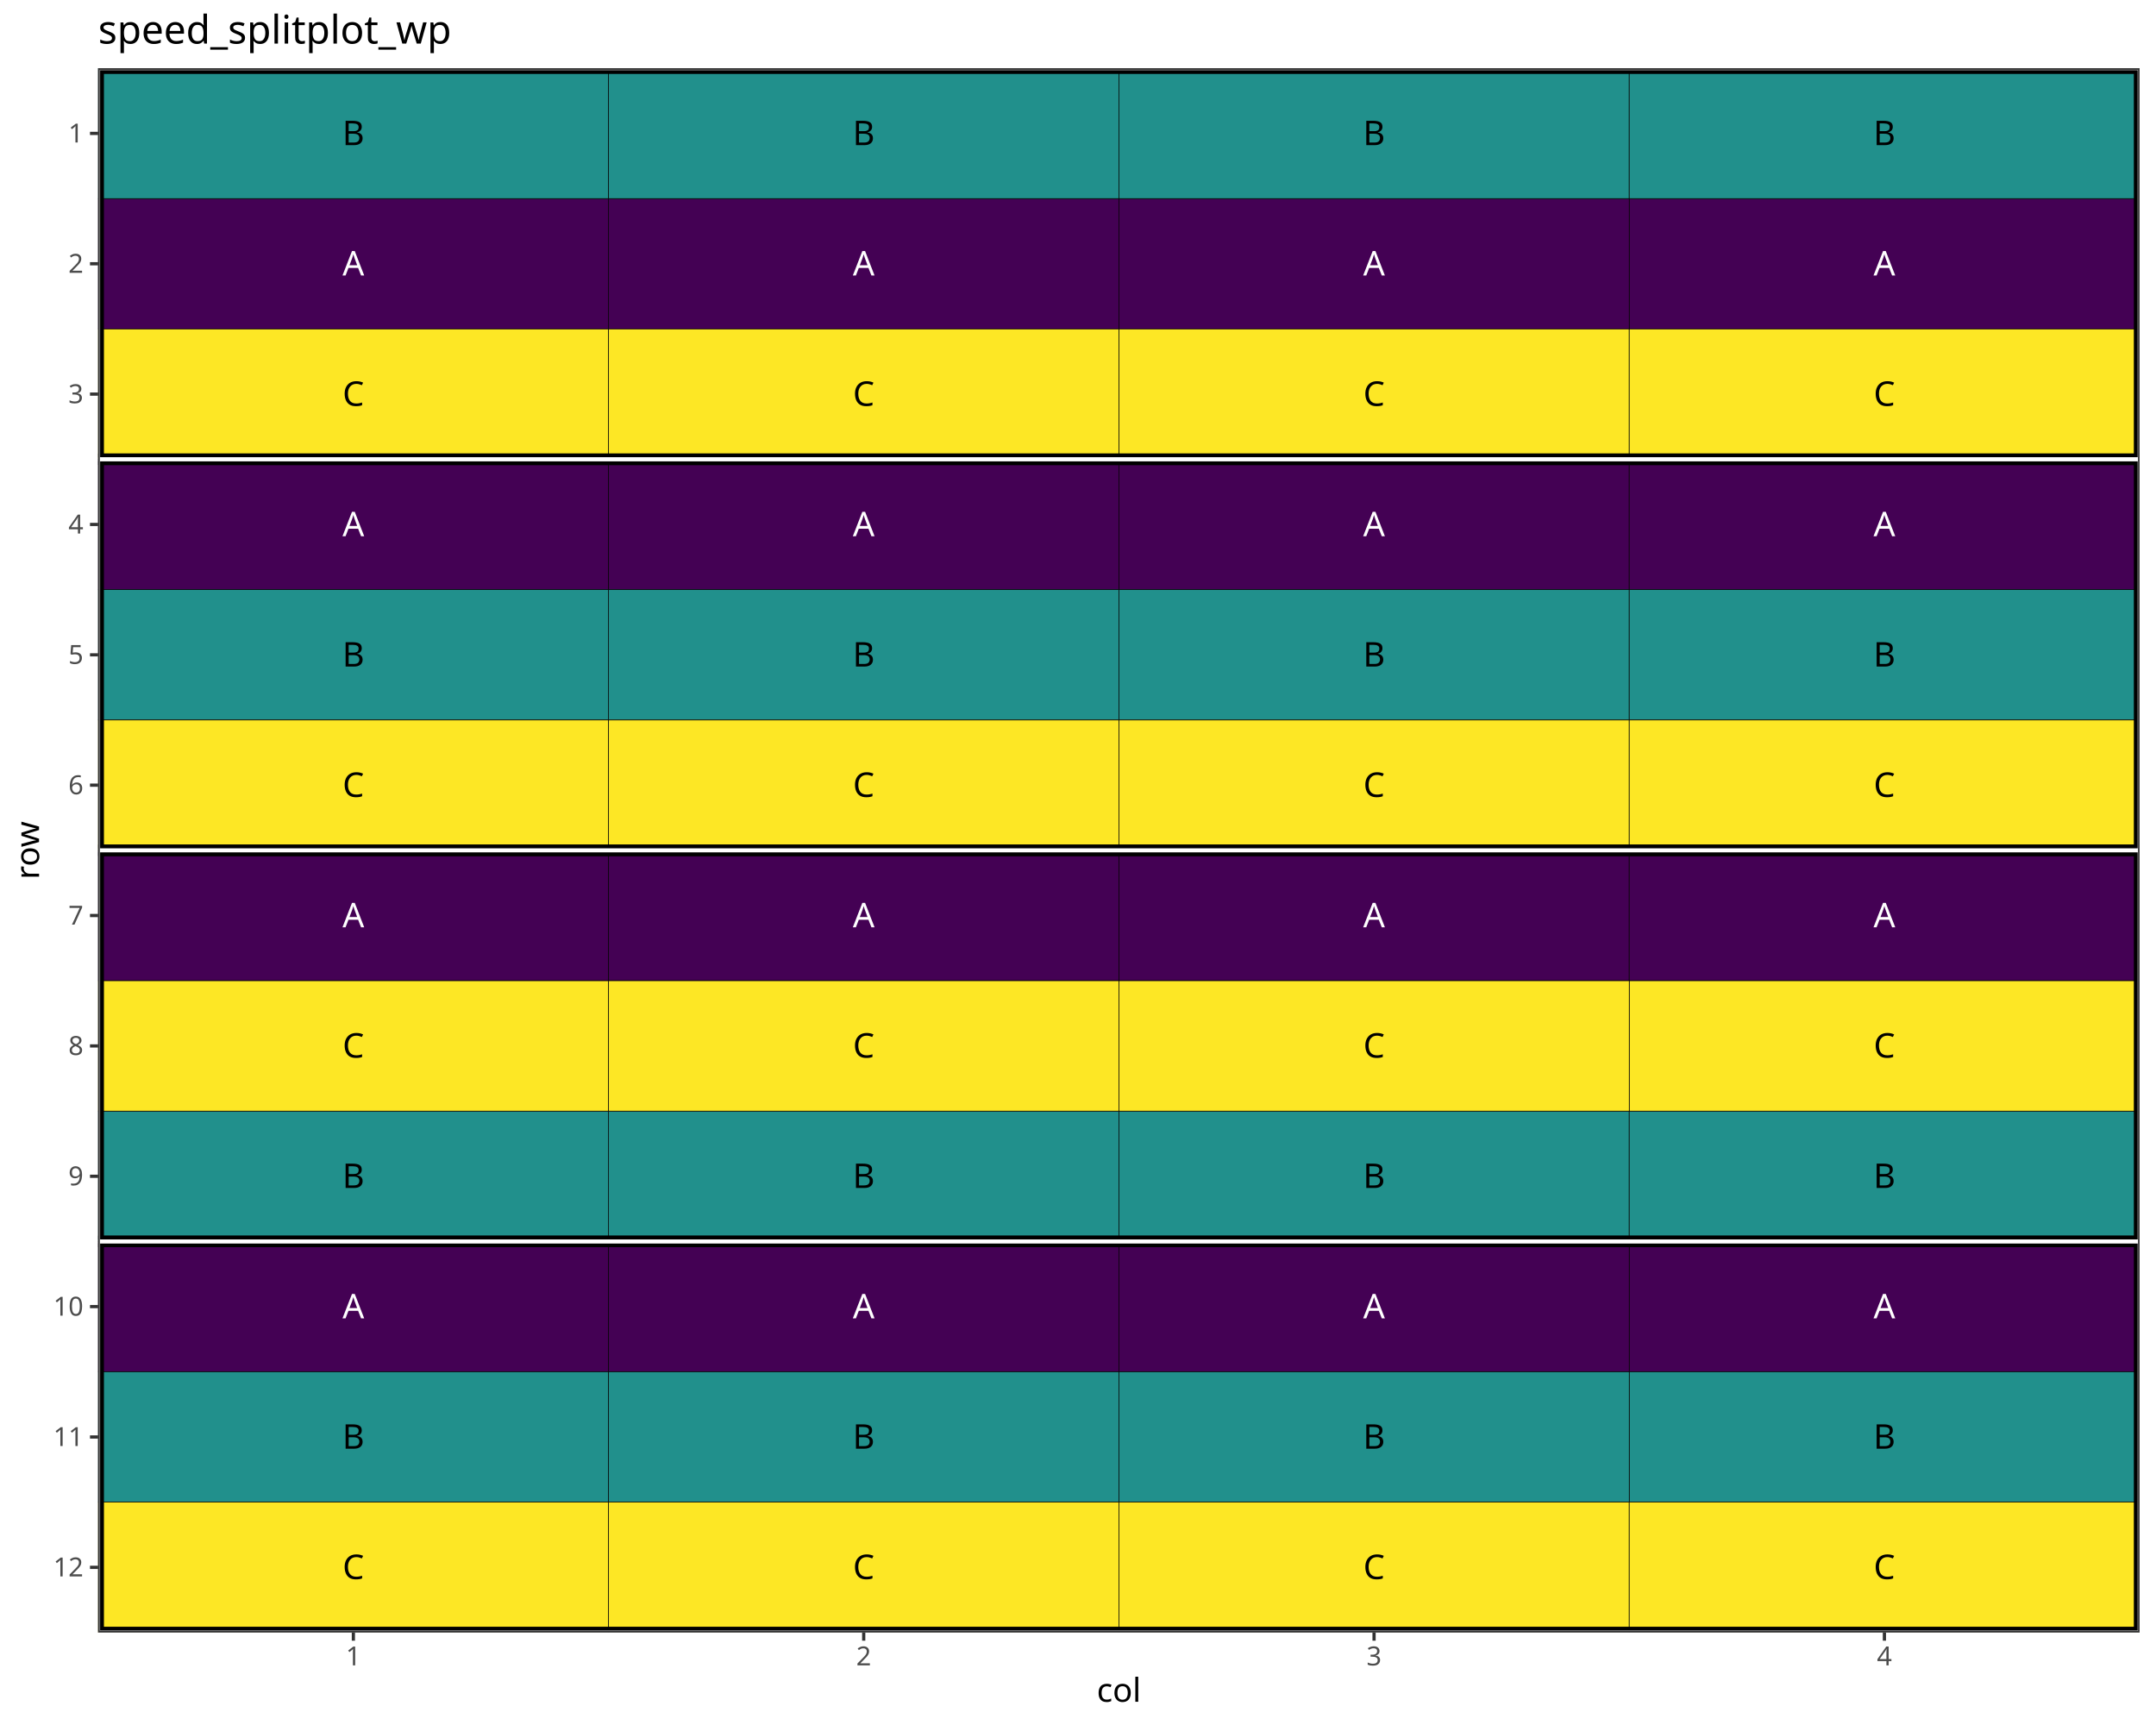
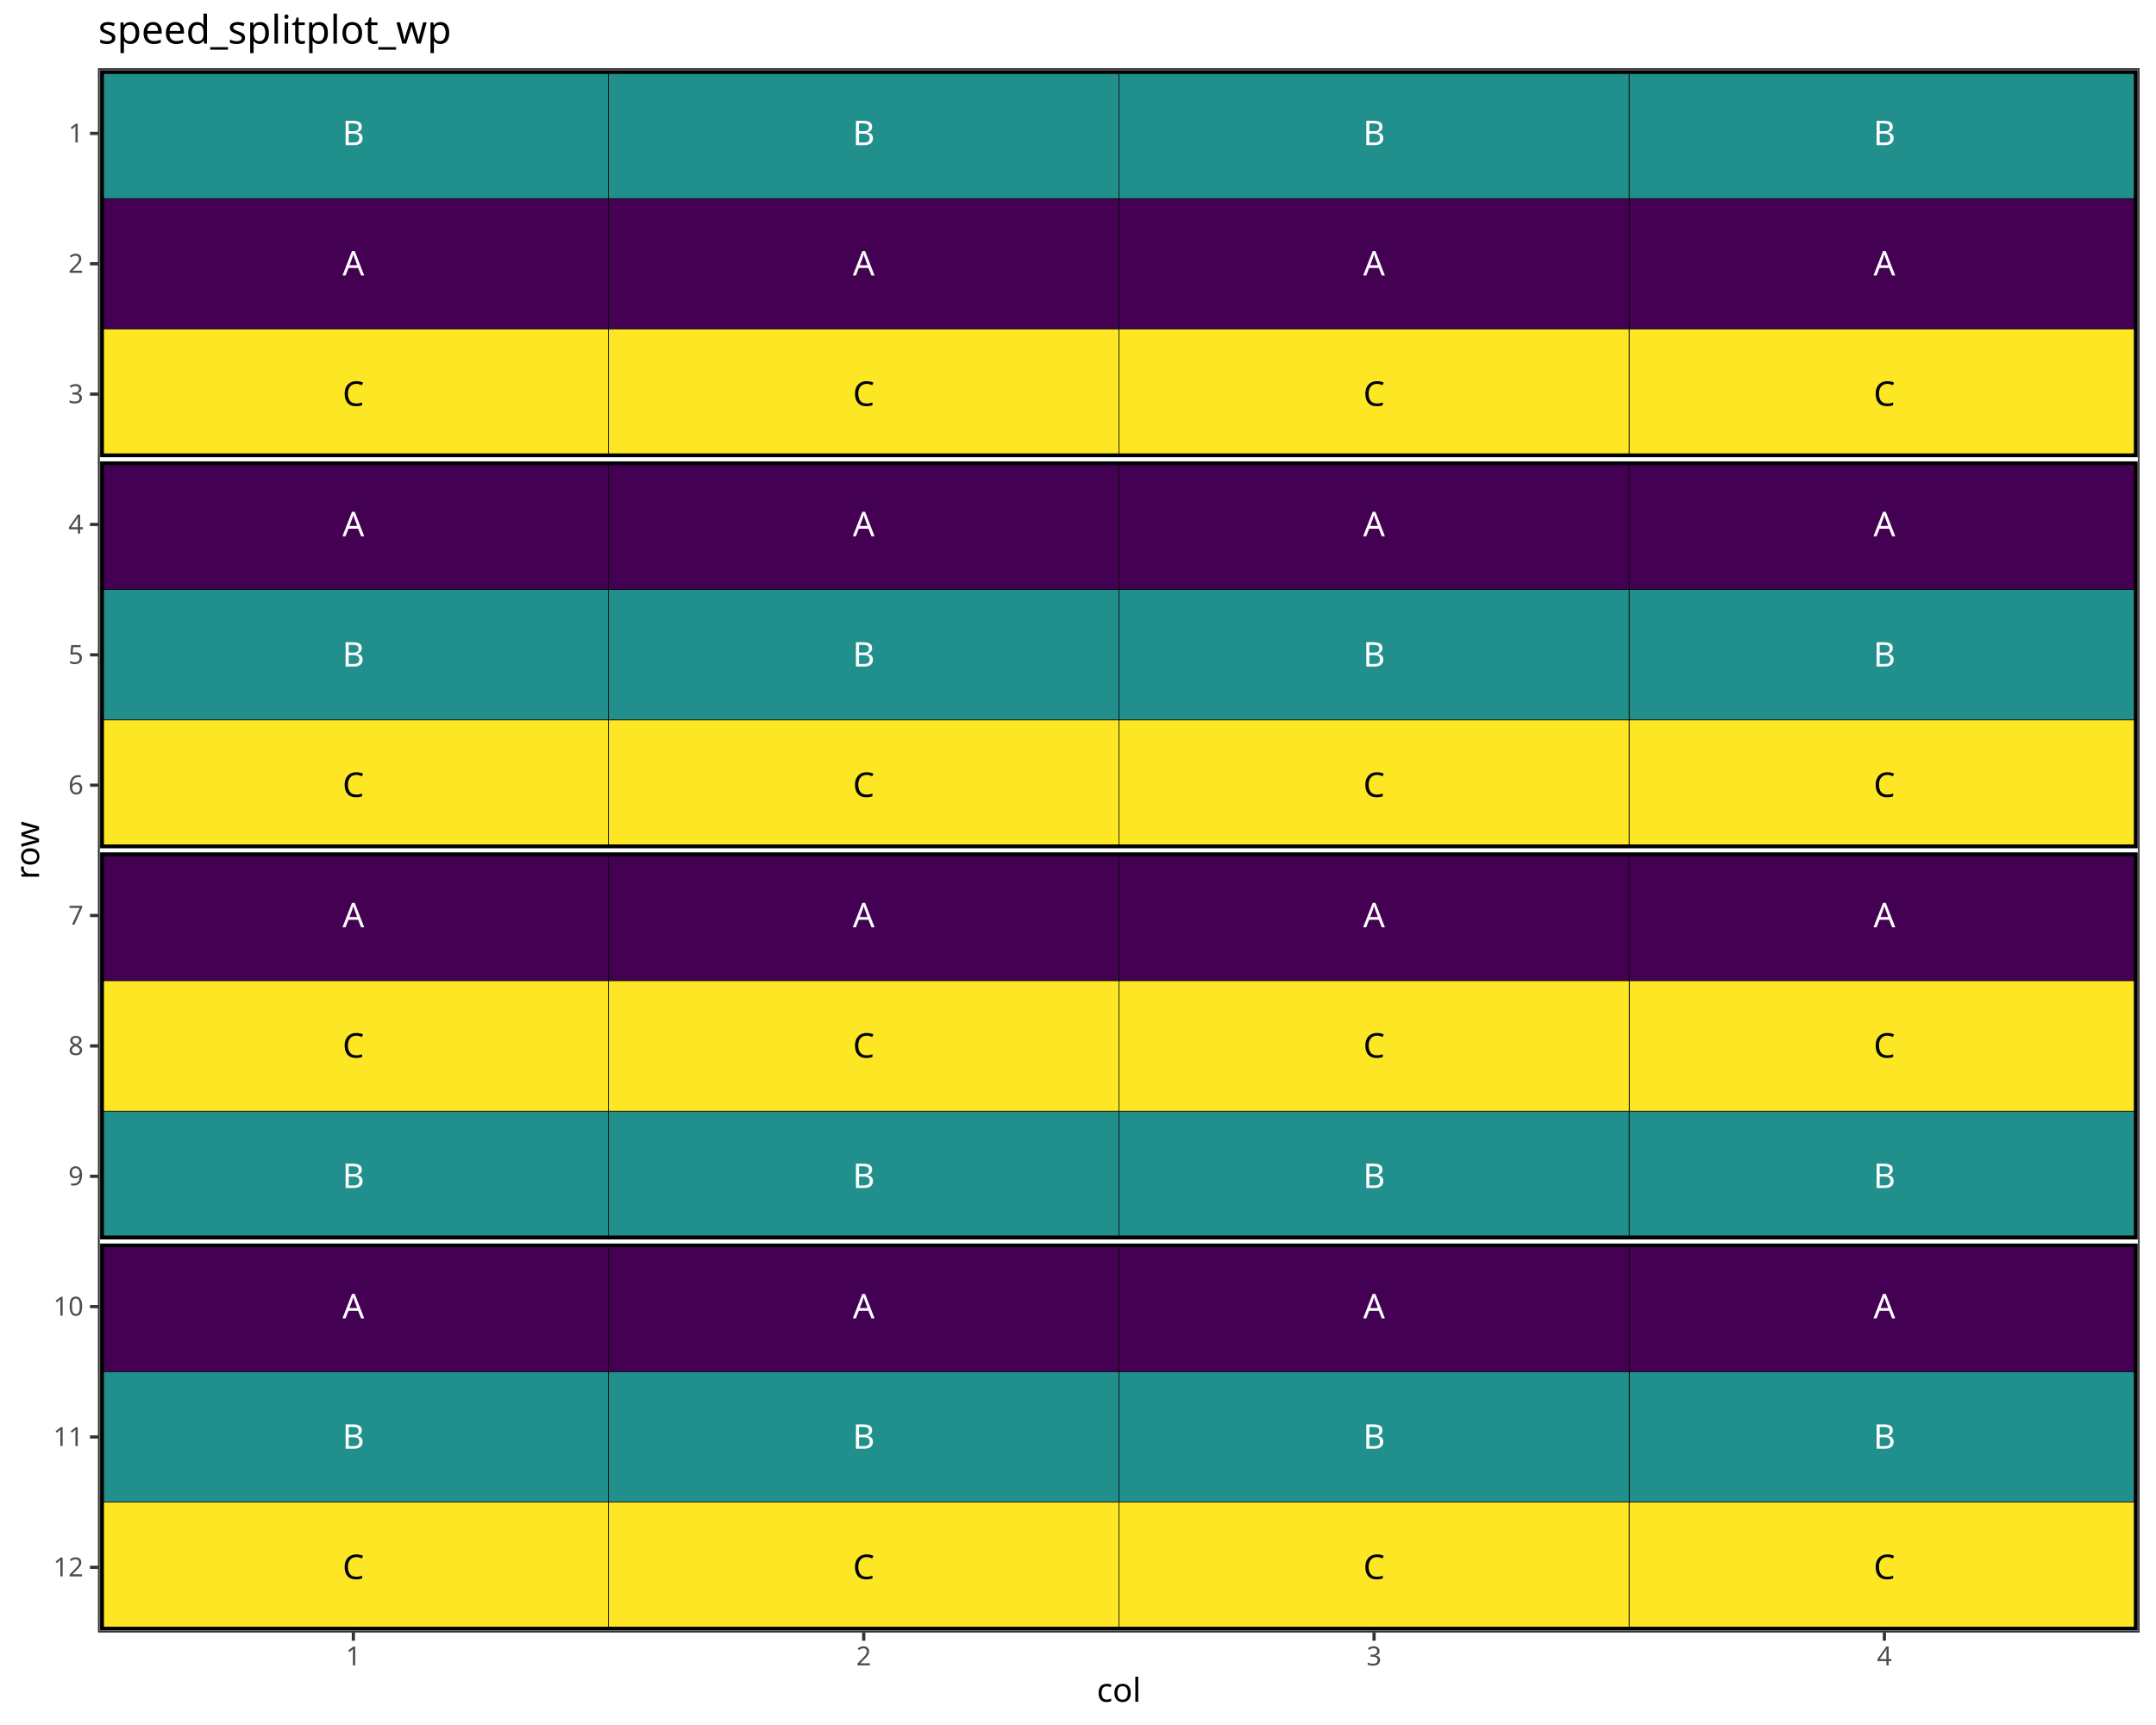
<svg xmlns="http://www.w3.org/2000/svg" class="svglite" data-engine-version="2.0" width="720.00pt" height="576.00pt" viewBox="0 0 720.00 576.00">
  <defs>
    <style type="text/css">
    .svglite line, .svglite polyline, .svglite polygon, .svglite path, .svglite rect, .svglite circle {
      fill: none;
      stroke: #000000;
      stroke-linecap: round;
      stroke-linejoin: round;
      stroke-miterlimit: 10.00;
    }
  </style>
  </defs>
  <rect width="100%" height="100%" style="stroke: none; fill: #FFFFFF;" />
  <defs>
    <clipPath id="cpMC4wMHw3MjAuMDB8MC4wMHw1NzYuMDA=">
      <rect x="0.00" y="0.00" width="720.00" height="576.00" />
    </clipPath>
  </defs>
  <g clip-path="url(#cpMC4wMHw3MjAuMDB8MC4wMHw1NzYuMDA=)">
    <rect x="0.00" y="0.00" width="720.00" height="576.00" style="stroke-width: 1.07; stroke: #FFFFFF; fill: #FFFFFF;" />
  </g>
  <defs>
    <clipPath id="cpMzIuNzl8NzE0LjUyfDIyLjc4fDU0NS4xMQ==">
      <rect x="32.79" y="22.78" width="681.73" height="522.33" />
    </clipPath>
  </defs>
  <g clip-path="url(#cpMzIuNzl8NzE0LjUyfDIyLjc4fDU0NS4xMQ==)">
    <rect x="32.79" y="22.78" width="681.73" height="522.33" style="stroke-width: 1.07; stroke: none; fill: #FFFFFF;" />
    <polyline points="32.79,22.78 714.52,22.78 " style="stroke-width: 0.53; stroke: #EBEBEB; stroke-linecap: butt;" />
    <polyline points="32.79,66.31 714.52,66.31 " style="stroke-width: 0.53; stroke: #EBEBEB; stroke-linecap: butt;" />
    <polyline points="32.79,109.84 714.52,109.84 " style="stroke-width: 0.53; stroke: #EBEBEB; stroke-linecap: butt;" />
    <polyline points="32.79,153.37 714.52,153.37 " style="stroke-width: 0.53; stroke: #EBEBEB; stroke-linecap: butt;" />
    <polyline points="32.79,196.89 714.52,196.89 " style="stroke-width: 0.53; stroke: #EBEBEB; stroke-linecap: butt;" />
    <polyline points="32.79,240.42 714.52,240.42 " style="stroke-width: 0.53; stroke: #EBEBEB; stroke-linecap: butt;" />
    <polyline points="32.79,283.95 714.52,283.95 " style="stroke-width: 0.53; stroke: #EBEBEB; stroke-linecap: butt;" />
    <polyline points="32.79,327.48 714.52,327.48 " style="stroke-width: 0.53; stroke: #EBEBEB; stroke-linecap: butt;" />
    <polyline points="32.79,371.00 714.52,371.00 " style="stroke-width: 0.53; stroke: #EBEBEB; stroke-linecap: butt;" />
    <polyline points="32.79,414.53 714.52,414.53 " style="stroke-width: 0.53; stroke: #EBEBEB; stroke-linecap: butt;" />
    <polyline points="32.79,458.06 714.52,458.06 " style="stroke-width: 0.53; stroke: #EBEBEB; stroke-linecap: butt;" />
    <polyline points="32.79,501.59 714.52,501.59 " style="stroke-width: 0.53; stroke: #EBEBEB; stroke-linecap: butt;" />
    <polyline points="32.79,545.11 714.52,545.11 " style="stroke-width: 0.53; stroke: #EBEBEB; stroke-linecap: butt;" />
    <polyline points="32.79,545.11 32.79,22.78 " style="stroke-width: 0.53; stroke: #EBEBEB; stroke-linecap: butt;" />
    <polyline points="203.23,545.11 203.23,22.78 " style="stroke-width: 0.53; stroke: #EBEBEB; stroke-linecap: butt;" />
    <polyline points="373.66,545.11 373.66,22.78 " style="stroke-width: 0.53; stroke: #EBEBEB; stroke-linecap: butt;" />
    <polyline points="544.09,545.11 544.09,22.78 " style="stroke-width: 0.53; stroke: #EBEBEB; stroke-linecap: butt;" />
    <polyline points="714.52,545.11 714.52,22.78 " style="stroke-width: 0.53; stroke: #EBEBEB; stroke-linecap: butt;" />
    <polyline points="32.79,44.55 714.52,44.55 " style="stroke-width: 1.07; stroke: #EBEBEB; stroke-linecap: butt;" />
    <polyline points="32.79,88.07 714.52,88.07 " style="stroke-width: 1.07; stroke: #EBEBEB; stroke-linecap: butt;" />
    <polyline points="32.79,131.60 714.52,131.60 " style="stroke-width: 1.07; stroke: #EBEBEB; stroke-linecap: butt;" />
    <polyline points="32.79,175.13 714.52,175.13 " style="stroke-width: 1.07; stroke: #EBEBEB; stroke-linecap: butt;" />
    <polyline points="32.79,218.66 714.52,218.66 " style="stroke-width: 1.07; stroke: #EBEBEB; stroke-linecap: butt;" />
    <polyline points="32.79,262.18 714.52,262.18 " style="stroke-width: 1.07; stroke: #EBEBEB; stroke-linecap: butt;" />
    <polyline points="32.79,305.71 714.52,305.71 " style="stroke-width: 1.07; stroke: #EBEBEB; stroke-linecap: butt;" />
    <polyline points="32.79,349.24 714.52,349.24 " style="stroke-width: 1.07; stroke: #EBEBEB; stroke-linecap: butt;" />
    <polyline points="32.79,392.77 714.52,392.77 " style="stroke-width: 1.07; stroke: #EBEBEB; stroke-linecap: butt;" />
    <polyline points="32.79,436.29 714.52,436.29 " style="stroke-width: 1.07; stroke: #EBEBEB; stroke-linecap: butt;" />
    <polyline points="32.79,479.82 714.52,479.82 " style="stroke-width: 1.07; stroke: #EBEBEB; stroke-linecap: butt;" />
    <polyline points="32.79,523.35 714.52,523.35 " style="stroke-width: 1.07; stroke: #EBEBEB; stroke-linecap: butt;" />
    <polyline points="118.01,545.11 118.01,22.78 " style="stroke-width: 1.07; stroke: #EBEBEB; stroke-linecap: butt;" />
    <polyline points="288.44,545.11 288.44,22.78 " style="stroke-width: 1.07; stroke: #EBEBEB; stroke-linecap: butt;" />
    <polyline points="458.87,545.11 458.87,22.78 " style="stroke-width: 1.07; stroke: #EBEBEB; stroke-linecap: butt;" />
    <polyline points="629.30,545.11 629.30,22.78 " style="stroke-width: 1.07; stroke: #EBEBEB; stroke-linecap: butt;" />
    <rect x="32.79" y="414.53" width="170.43" height="43.53" style="stroke-width: 0.21; stroke-linecap: butt; stroke-linejoin: miter; fill: #440154;" />
    <rect x="32.79" y="153.37" width="170.43" height="43.53" style="stroke-width: 0.21; stroke-linecap: butt; stroke-linejoin: miter; fill: #440154;" />
    <rect x="203.23" y="66.31" width="170.43" height="43.53" style="stroke-width: 0.21; stroke-linecap: butt; stroke-linejoin: miter; fill: #440154;" />
    <rect x="32.79" y="283.95" width="170.43" height="43.53" style="stroke-width: 0.21; stroke-linecap: butt; stroke-linejoin: miter; fill: #440154;" />
    <rect x="544.09" y="66.31" width="170.43" height="43.53" style="stroke-width: 0.21; stroke-linecap: butt; stroke-linejoin: miter; fill: #440154;" />
    <rect x="203.23" y="153.37" width="170.43" height="43.53" style="stroke-width: 0.21; stroke-linecap: butt; stroke-linejoin: miter; fill: #440154;" />
    <rect x="373.66" y="283.95" width="170.43" height="43.53" style="stroke-width: 0.21; stroke-linecap: butt; stroke-linejoin: miter; fill: #440154;" />
    <rect x="373.66" y="153.37" width="170.43" height="43.53" style="stroke-width: 0.21; stroke-linecap: butt; stroke-linejoin: miter; fill: #440154;" />
    <rect x="203.23" y="414.53" width="170.43" height="43.53" style="stroke-width: 0.21; stroke-linecap: butt; stroke-linejoin: miter; fill: #440154;" />
    <rect x="203.23" y="283.95" width="170.43" height="43.53" style="stroke-width: 0.21; stroke-linecap: butt; stroke-linejoin: miter; fill: #440154;" />
    <rect x="32.79" y="66.31" width="170.43" height="43.53" style="stroke-width: 0.21; stroke-linecap: butt; stroke-linejoin: miter; fill: #440154;" />
    <rect x="544.09" y="414.53" width="170.43" height="43.53" style="stroke-width: 0.21; stroke-linecap: butt; stroke-linejoin: miter; fill: #440154;" />
    <rect x="544.09" y="153.37" width="170.43" height="43.53" style="stroke-width: 0.21; stroke-linecap: butt; stroke-linejoin: miter; fill: #440154;" />
    <rect x="373.66" y="414.53" width="170.43" height="43.53" style="stroke-width: 0.21; stroke-linecap: butt; stroke-linejoin: miter; fill: #440154;" />
    <rect x="373.66" y="66.31" width="170.43" height="43.53" style="stroke-width: 0.21; stroke-linecap: butt; stroke-linejoin: miter; fill: #440154;" />
    <rect x="544.09" y="283.95" width="170.43" height="43.53" style="stroke-width: 0.21; stroke-linecap: butt; stroke-linejoin: miter; fill: #440154;" />
    <rect x="32.79" y="22.78" width="170.43" height="43.53" style="stroke-width: 0.21; stroke-linecap: butt; stroke-linejoin: miter; fill: #21908C;" />
    <rect x="203.23" y="22.78" width="170.43" height="43.53" style="stroke-width: 0.21; stroke-linecap: butt; stroke-linejoin: miter; fill: #21908C;" />
    <rect x="373.66" y="22.78" width="170.43" height="43.53" style="stroke-width: 0.21; stroke-linecap: butt; stroke-linejoin: miter; fill: #21908C;" />
    <rect x="544.09" y="22.78" width="170.43" height="43.53" style="stroke-width: 0.21; stroke-linecap: butt; stroke-linejoin: miter; fill: #21908C;" />
    <rect x="203.23" y="196.89" width="170.43" height="43.53" style="stroke-width: 0.21; stroke-linecap: butt; stroke-linejoin: miter; fill: #21908C;" />
    <rect x="373.66" y="196.89" width="170.43" height="43.53" style="stroke-width: 0.21; stroke-linecap: butt; stroke-linejoin: miter; fill: #21908C;" />
    <rect x="544.09" y="196.89" width="170.43" height="43.53" style="stroke-width: 0.21; stroke-linecap: butt; stroke-linejoin: miter; fill: #21908C;" />
    <rect x="203.23" y="371.00" width="170.43" height="43.53" style="stroke-width: 0.21; stroke-linecap: butt; stroke-linejoin: miter; fill: #21908C;" />
    <rect x="373.66" y="371.00" width="170.43" height="43.53" style="stroke-width: 0.21; stroke-linecap: butt; stroke-linejoin: miter; fill: #21908C;" />
    <rect x="544.09" y="371.00" width="170.43" height="43.53" style="stroke-width: 0.21; stroke-linecap: butt; stroke-linejoin: miter; fill: #21908C;" />
    <rect x="32.79" y="458.06" width="170.43" height="43.53" style="stroke-width: 0.21; stroke-linecap: butt; stroke-linejoin: miter; fill: #21908C;" />
    <rect x="203.23" y="458.06" width="170.43" height="43.53" style="stroke-width: 0.21; stroke-linecap: butt; stroke-linejoin: miter; fill: #21908C;" />
    <rect x="32.79" y="196.89" width="170.43" height="43.53" style="stroke-width: 0.21; stroke-linecap: butt; stroke-linejoin: miter; fill: #21908C;" />
    <rect x="544.09" y="458.06" width="170.43" height="43.53" style="stroke-width: 0.21; stroke-linecap: butt; stroke-linejoin: miter; fill: #21908C;" />
    <rect x="32.79" y="371.00" width="170.43" height="43.53" style="stroke-width: 0.21; stroke-linecap: butt; stroke-linejoin: miter; fill: #21908C;" />
    <rect x="373.66" y="458.06" width="170.43" height="43.53" style="stroke-width: 0.21; stroke-linecap: butt; stroke-linejoin: miter; fill: #21908C;" />
    <rect x="32.79" y="109.84" width="170.43" height="43.53" style="stroke-width: 0.21; stroke-linecap: butt; stroke-linejoin: miter; fill: #FDE725;" />
    <rect x="373.66" y="109.84" width="170.43" height="43.53" style="stroke-width: 0.21; stroke-linecap: butt; stroke-linejoin: miter; fill: #FDE725;" />
    <rect x="32.79" y="240.42" width="170.43" height="43.53" style="stroke-width: 0.21; stroke-linecap: butt; stroke-linejoin: miter; fill: #FDE725;" />
    <rect x="203.23" y="109.84" width="170.43" height="43.53" style="stroke-width: 0.21; stroke-linecap: butt; stroke-linejoin: miter; fill: #FDE725;" />
    <rect x="544.09" y="327.48" width="170.43" height="43.53" style="stroke-width: 0.21; stroke-linecap: butt; stroke-linejoin: miter; fill: #FDE725;" />
    <rect x="544.09" y="109.84" width="170.43" height="43.53" style="stroke-width: 0.21; stroke-linecap: butt; stroke-linejoin: miter; fill: #FDE725;" />
    <rect x="203.23" y="240.42" width="170.43" height="43.53" style="stroke-width: 0.21; stroke-linecap: butt; stroke-linejoin: miter; fill: #FDE725;" />
    <rect x="373.66" y="240.42" width="170.43" height="43.53" style="stroke-width: 0.21; stroke-linecap: butt; stroke-linejoin: miter; fill: #FDE725;" />
    <rect x="544.09" y="240.42" width="170.43" height="43.53" style="stroke-width: 0.21; stroke-linecap: butt; stroke-linejoin: miter; fill: #FDE725;" />
    <rect x="32.79" y="327.48" width="170.43" height="43.53" style="stroke-width: 0.21; stroke-linecap: butt; stroke-linejoin: miter; fill: #FDE725;" />
    <rect x="203.23" y="327.48" width="170.43" height="43.53" style="stroke-width: 0.21; stroke-linecap: butt; stroke-linejoin: miter; fill: #FDE725;" />
    <rect x="373.66" y="327.48" width="170.43" height="43.53" style="stroke-width: 0.21; stroke-linecap: butt; stroke-linejoin: miter; fill: #FDE725;" />
    <rect x="32.79" y="501.59" width="170.43" height="43.53" style="stroke-width: 0.21; stroke-linecap: butt; stroke-linejoin: miter; fill: #FDE725;" />
    <rect x="203.23" y="501.59" width="170.43" height="43.53" style="stroke-width: 0.21; stroke-linecap: butt; stroke-linejoin: miter; fill: #FDE725;" />
    <rect x="373.66" y="501.59" width="170.43" height="43.53" style="stroke-width: 0.21; stroke-linecap: butt; stroke-linejoin: miter; fill: #FDE725;" />
    <rect x="544.09" y="501.59" width="170.43" height="43.53" style="stroke-width: 0.21; stroke-linecap: butt; stroke-linejoin: miter; fill: #FDE725;" />
    <text x="118.01" y="440.21" text-anchor="middle" style="font-size: 11.38px; fill: #FFFFFF; font-family: sans;" textLength="7.59px" lengthAdjust="spacingAndGlyphs">A</text>
    <text x="118.01" y="179.05" text-anchor="middle" style="font-size: 11.38px; fill: #FFFFFF; font-family: sans;" textLength="7.59px" lengthAdjust="spacingAndGlyphs">A</text>
    <text x="288.44" y="91.99" text-anchor="middle" style="font-size: 11.38px; fill: #FFFFFF; font-family: sans;" textLength="7.59px" lengthAdjust="spacingAndGlyphs">A</text>
    <text x="118.01" y="309.63" text-anchor="middle" style="font-size: 11.38px; fill: #FFFFFF; font-family: sans;" textLength="7.59px" lengthAdjust="spacingAndGlyphs">A</text>
    <text x="629.30" y="91.99" text-anchor="middle" style="font-size: 11.38px; fill: #FFFFFF; font-family: sans;" textLength="7.59px" lengthAdjust="spacingAndGlyphs">A</text>
    <text x="288.44" y="179.05" text-anchor="middle" style="font-size: 11.38px; fill: #FFFFFF; font-family: sans;" textLength="7.59px" lengthAdjust="spacingAndGlyphs">A</text>
    <text x="458.87" y="309.63" text-anchor="middle" style="font-size: 11.38px; fill: #FFFFFF; font-family: sans;" textLength="7.59px" lengthAdjust="spacingAndGlyphs">A</text>
    <text x="458.87" y="179.05" text-anchor="middle" style="font-size: 11.38px; fill: #FFFFFF; font-family: sans;" textLength="7.59px" lengthAdjust="spacingAndGlyphs">A</text>
    <text x="288.44" y="440.21" text-anchor="middle" style="font-size: 11.38px; fill: #FFFFFF; font-family: sans;" textLength="7.59px" lengthAdjust="spacingAndGlyphs">A</text>
    <text x="288.44" y="309.63" text-anchor="middle" style="font-size: 11.38px; fill: #FFFFFF; font-family: sans;" textLength="7.59px" lengthAdjust="spacingAndGlyphs">A</text>
    <text x="118.01" y="91.99" text-anchor="middle" style="font-size: 11.38px; fill: #FFFFFF; font-family: sans;" textLength="7.59px" lengthAdjust="spacingAndGlyphs">A</text>
    <text x="629.30" y="440.21" text-anchor="middle" style="font-size: 11.38px; fill: #FFFFFF; font-family: sans;" textLength="7.59px" lengthAdjust="spacingAndGlyphs">A</text>
    <text x="629.30" y="179.05" text-anchor="middle" style="font-size: 11.38px; fill: #FFFFFF; font-family: sans;" textLength="7.59px" lengthAdjust="spacingAndGlyphs">A</text>
    <text x="458.87" y="440.21" text-anchor="middle" style="font-size: 11.38px; fill: #FFFFFF; font-family: sans;" textLength="7.59px" lengthAdjust="spacingAndGlyphs">A</text>
    <text x="458.87" y="91.99" text-anchor="middle" style="font-size: 11.38px; fill: #FFFFFF; font-family: sans;" textLength="7.59px" lengthAdjust="spacingAndGlyphs">A</text>
    <text x="629.30" y="309.63" text-anchor="middle" style="font-size: 11.38px; fill: #FFFFFF; font-family: sans;" textLength="7.59px" lengthAdjust="spacingAndGlyphs">A</text>
-     <text x="118.01" y="48.46" text-anchor="middle" style="font-size: 11.38px; font-family: sans;" textLength="7.59px" lengthAdjust="spacingAndGlyphs">B</text>
-     <text x="288.44" y="48.46" text-anchor="middle" style="font-size: 11.38px; font-family: sans;" textLength="7.59px" lengthAdjust="spacingAndGlyphs">B</text>
-     <text x="458.87" y="48.46" text-anchor="middle" style="font-size: 11.38px; font-family: sans;" textLength="7.59px" lengthAdjust="spacingAndGlyphs">B</text>
-     <text x="629.30" y="48.46" text-anchor="middle" style="font-size: 11.38px; font-family: sans;" textLength="7.59px" lengthAdjust="spacingAndGlyphs">B</text>
-     <text x="288.44" y="222.57" text-anchor="middle" style="font-size: 11.38px; font-family: sans;" textLength="7.59px" lengthAdjust="spacingAndGlyphs">B</text>
-     <text x="458.87" y="222.57" text-anchor="middle" style="font-size: 11.38px; font-family: sans;" textLength="7.59px" lengthAdjust="spacingAndGlyphs">B</text>
-     <text x="629.30" y="222.57" text-anchor="middle" style="font-size: 11.38px; font-family: sans;" textLength="7.59px" lengthAdjust="spacingAndGlyphs">B</text>
-     <text x="288.44" y="396.68" text-anchor="middle" style="font-size: 11.38px; font-family: sans;" textLength="7.59px" lengthAdjust="spacingAndGlyphs">B</text>
-     <text x="458.87" y="396.68" text-anchor="middle" style="font-size: 11.38px; font-family: sans;" textLength="7.59px" lengthAdjust="spacingAndGlyphs">B</text>
-     <text x="629.30" y="396.68" text-anchor="middle" style="font-size: 11.38px; font-family: sans;" textLength="7.59px" lengthAdjust="spacingAndGlyphs">B</text>
-     <text x="118.01" y="483.74" text-anchor="middle" style="font-size: 11.38px; font-family: sans;" textLength="7.59px" lengthAdjust="spacingAndGlyphs">B</text>
-     <text x="288.44" y="483.74" text-anchor="middle" style="font-size: 11.38px; font-family: sans;" textLength="7.59px" lengthAdjust="spacingAndGlyphs">B</text>
-     <text x="118.01" y="222.57" text-anchor="middle" style="font-size: 11.38px; font-family: sans;" textLength="7.59px" lengthAdjust="spacingAndGlyphs">B</text>
-     <text x="629.30" y="483.74" text-anchor="middle" style="font-size: 11.38px; font-family: sans;" textLength="7.59px" lengthAdjust="spacingAndGlyphs">B</text>
-     <text x="118.01" y="396.68" text-anchor="middle" style="font-size: 11.38px; font-family: sans;" textLength="7.59px" lengthAdjust="spacingAndGlyphs">B</text>
-     <text x="458.87" y="483.74" text-anchor="middle" style="font-size: 11.38px; font-family: sans;" textLength="7.59px" lengthAdjust="spacingAndGlyphs">B</text>
+     <text x="118.01" y="48.46" text-anchor="middle" style="font-size: 11.38px; fill: #FFFFFF; font-family: sans;" textLength="7.59px" lengthAdjust="spacingAndGlyphs">B</text>
+     <text x="288.44" y="48.46" text-anchor="middle" style="font-size: 11.38px; fill: #FFFFFF; font-family: sans;" textLength="7.59px" lengthAdjust="spacingAndGlyphs">B</text>
+     <text x="458.87" y="48.46" text-anchor="middle" style="font-size: 11.38px; fill: #FFFFFF; font-family: sans;" textLength="7.59px" lengthAdjust="spacingAndGlyphs">B</text>
+     <text x="629.30" y="48.46" text-anchor="middle" style="font-size: 11.38px; fill: #FFFFFF; font-family: sans;" textLength="7.59px" lengthAdjust="spacingAndGlyphs">B</text>
+     <text x="288.44" y="222.57" text-anchor="middle" style="font-size: 11.38px; fill: #FFFFFF; font-family: sans;" textLength="7.59px" lengthAdjust="spacingAndGlyphs">B</text>
+     <text x="458.87" y="222.57" text-anchor="middle" style="font-size: 11.38px; fill: #FFFFFF; font-family: sans;" textLength="7.59px" lengthAdjust="spacingAndGlyphs">B</text>
+     <text x="629.30" y="222.57" text-anchor="middle" style="font-size: 11.38px; fill: #FFFFFF; font-family: sans;" textLength="7.59px" lengthAdjust="spacingAndGlyphs">B</text>
+     <text x="288.44" y="396.68" text-anchor="middle" style="font-size: 11.38px; fill: #FFFFFF; font-family: sans;" textLength="7.59px" lengthAdjust="spacingAndGlyphs">B</text>
+     <text x="458.87" y="396.68" text-anchor="middle" style="font-size: 11.38px; fill: #FFFFFF; font-family: sans;" textLength="7.59px" lengthAdjust="spacingAndGlyphs">B</text>
+     <text x="629.30" y="396.68" text-anchor="middle" style="font-size: 11.38px; fill: #FFFFFF; font-family: sans;" textLength="7.59px" lengthAdjust="spacingAndGlyphs">B</text>
+     <text x="118.01" y="483.74" text-anchor="middle" style="font-size: 11.38px; fill: #FFFFFF; font-family: sans;" textLength="7.59px" lengthAdjust="spacingAndGlyphs">B</text>
+     <text x="288.44" y="483.74" text-anchor="middle" style="font-size: 11.38px; fill: #FFFFFF; font-family: sans;" textLength="7.59px" lengthAdjust="spacingAndGlyphs">B</text>
+     <text x="118.01" y="222.57" text-anchor="middle" style="font-size: 11.38px; fill: #FFFFFF; font-family: sans;" textLength="7.59px" lengthAdjust="spacingAndGlyphs">B</text>
+     <text x="629.30" y="483.74" text-anchor="middle" style="font-size: 11.38px; fill: #FFFFFF; font-family: sans;" textLength="7.59px" lengthAdjust="spacingAndGlyphs">B</text>
+     <text x="118.01" y="396.68" text-anchor="middle" style="font-size: 11.38px; fill: #FFFFFF; font-family: sans;" textLength="7.59px" lengthAdjust="spacingAndGlyphs">B</text>
+     <text x="458.87" y="483.74" text-anchor="middle" style="font-size: 11.38px; fill: #FFFFFF; font-family: sans;" textLength="7.59px" lengthAdjust="spacingAndGlyphs">B</text>
    <text x="118.01" y="135.52" text-anchor="middle" style="font-size: 11.38px; font-family: sans;" textLength="8.22px" lengthAdjust="spacingAndGlyphs">C</text>
    <text x="458.87" y="135.52" text-anchor="middle" style="font-size: 11.38px; font-family: sans;" textLength="8.22px" lengthAdjust="spacingAndGlyphs">C</text>
    <text x="118.01" y="266.10" text-anchor="middle" style="font-size: 11.38px; font-family: sans;" textLength="8.22px" lengthAdjust="spacingAndGlyphs">C</text>
    <text x="288.44" y="135.52" text-anchor="middle" style="font-size: 11.38px; font-family: sans;" textLength="8.22px" lengthAdjust="spacingAndGlyphs">C</text>
    <text x="629.30" y="353.16" text-anchor="middle" style="font-size: 11.38px; font-family: sans;" textLength="8.22px" lengthAdjust="spacingAndGlyphs">C</text>
    <text x="629.30" y="135.52" text-anchor="middle" style="font-size: 11.38px; font-family: sans;" textLength="8.22px" lengthAdjust="spacingAndGlyphs">C</text>
    <text x="288.44" y="266.10" text-anchor="middle" style="font-size: 11.38px; font-family: sans;" textLength="8.22px" lengthAdjust="spacingAndGlyphs">C</text>
    <text x="458.87" y="266.10" text-anchor="middle" style="font-size: 11.38px; font-family: sans;" textLength="8.22px" lengthAdjust="spacingAndGlyphs">C</text>
    <text x="629.30" y="266.10" text-anchor="middle" style="font-size: 11.38px; font-family: sans;" textLength="8.22px" lengthAdjust="spacingAndGlyphs">C</text>
    <text x="118.01" y="353.16" text-anchor="middle" style="font-size: 11.38px; font-family: sans;" textLength="8.22px" lengthAdjust="spacingAndGlyphs">C</text>
    <text x="288.44" y="353.16" text-anchor="middle" style="font-size: 11.38px; font-family: sans;" textLength="8.22px" lengthAdjust="spacingAndGlyphs">C</text>
    <text x="458.87" y="353.16" text-anchor="middle" style="font-size: 11.38px; font-family: sans;" textLength="8.22px" lengthAdjust="spacingAndGlyphs">C</text>
    <text x="118.01" y="527.27" text-anchor="middle" style="font-size: 11.38px; font-family: sans;" textLength="8.22px" lengthAdjust="spacingAndGlyphs">C</text>
    <text x="288.44" y="527.27" text-anchor="middle" style="font-size: 11.38px; font-family: sans;" textLength="8.22px" lengthAdjust="spacingAndGlyphs">C</text>
    <text x="458.87" y="527.27" text-anchor="middle" style="font-size: 11.38px; font-family: sans;" textLength="8.22px" lengthAdjust="spacingAndGlyphs">C</text>
    <text x="629.30" y="527.27" text-anchor="middle" style="font-size: 11.38px; font-family: sans;" textLength="8.22px" lengthAdjust="spacingAndGlyphs">C</text>
    <rect x="32.79" y="22.78" width="681.73" height="130.58" style="stroke-width: 3.84; stroke-linecap: butt; stroke-linejoin: miter;" />
    <rect x="32.79" y="153.37" width="681.73" height="130.58" style="stroke-width: 3.84; stroke-linecap: butt; stroke-linejoin: miter;" />
    <rect x="32.79" y="283.95" width="681.73" height="130.58" style="stroke-width: 3.84; stroke-linecap: butt; stroke-linejoin: miter;" />
    <rect x="32.79" y="414.53" width="681.73" height="130.58" style="stroke-width: 3.84; stroke-linecap: butt; stroke-linejoin: miter;" />
    <rect x="32.79" y="22.78" width="681.73" height="130.58" style="stroke-width: 1.28; stroke: #FFFFFF; stroke-linecap: butt; stroke-linejoin: miter;" />
    <rect x="32.79" y="153.37" width="681.73" height="130.58" style="stroke-width: 1.28; stroke: #FFFFFF; stroke-linecap: butt; stroke-linejoin: miter;" />
    <rect x="32.79" y="283.95" width="681.73" height="130.58" style="stroke-width: 1.28; stroke: #FFFFFF; stroke-linecap: butt; stroke-linejoin: miter;" />
    <rect x="32.79" y="414.53" width="681.73" height="130.58" style="stroke-width: 1.28; stroke: #FFFFFF; stroke-linecap: butt; stroke-linejoin: miter;" />
    <rect x="32.79" y="22.78" width="681.73" height="522.33" style="stroke-width: 1.07; stroke: #333333;" />
  </g>
  <g clip-path="url(#cpMC4wMHw3MjAuMDB8MC4wMHw1NzYuMDA=)">
    <text x="27.86" y="47.58" text-anchor="end" style="font-size: 8.80px; fill: #4D4D4D; font-family: sans;" textLength="4.89px" lengthAdjust="spacingAndGlyphs">1</text>
    <text x="27.86" y="91.10" text-anchor="end" style="font-size: 8.80px; fill: #4D4D4D; font-family: sans;" textLength="4.89px" lengthAdjust="spacingAndGlyphs">2</text>
    <text x="27.86" y="134.63" text-anchor="end" style="font-size: 8.80px; fill: #4D4D4D; font-family: sans;" textLength="4.89px" lengthAdjust="spacingAndGlyphs">3</text>
    <text x="27.86" y="178.16" text-anchor="end" style="font-size: 8.80px; fill: #4D4D4D; font-family: sans;" textLength="4.89px" lengthAdjust="spacingAndGlyphs">4</text>
    <text x="27.86" y="221.68" text-anchor="end" style="font-size: 8.80px; fill: #4D4D4D; font-family: sans;" textLength="4.89px" lengthAdjust="spacingAndGlyphs">5</text>
    <text x="27.86" y="265.21" text-anchor="end" style="font-size: 8.80px; fill: #4D4D4D; font-family: sans;" textLength="4.89px" lengthAdjust="spacingAndGlyphs">6</text>
    <text x="27.86" y="308.74" text-anchor="end" style="font-size: 8.80px; fill: #4D4D4D; font-family: sans;" textLength="4.89px" lengthAdjust="spacingAndGlyphs">7</text>
    <text x="27.86" y="352.27" text-anchor="end" style="font-size: 8.80px; fill: #4D4D4D; font-family: sans;" textLength="4.89px" lengthAdjust="spacingAndGlyphs">8</text>
    <text x="27.86" y="395.79" text-anchor="end" style="font-size: 8.80px; fill: #4D4D4D; font-family: sans;" textLength="4.89px" lengthAdjust="spacingAndGlyphs">9</text>
    <text x="27.86" y="439.32" text-anchor="end" style="font-size: 8.80px; fill: #4D4D4D; font-family: sans;" textLength="9.79px" lengthAdjust="spacingAndGlyphs">10</text>
    <text x="27.86" y="482.85" text-anchor="end" style="font-size: 8.80px; fill: #4D4D4D; font-family: sans;" textLength="9.79px" lengthAdjust="spacingAndGlyphs">11</text>
    <text x="27.86" y="526.38" text-anchor="end" style="font-size: 8.80px; fill: #4D4D4D; font-family: sans;" textLength="9.79px" lengthAdjust="spacingAndGlyphs">12</text>
    <polyline points="30.05,44.55 32.79,44.55 " style="stroke-width: 1.07; stroke: #333333; stroke-linecap: butt;" />
    <polyline points="30.05,88.07 32.79,88.07 " style="stroke-width: 1.07; stroke: #333333; stroke-linecap: butt;" />
    <polyline points="30.05,131.60 32.79,131.60 " style="stroke-width: 1.07; stroke: #333333; stroke-linecap: butt;" />
    <polyline points="30.05,175.13 32.79,175.13 " style="stroke-width: 1.07; stroke: #333333; stroke-linecap: butt;" />
    <polyline points="30.05,218.66 32.79,218.66 " style="stroke-width: 1.07; stroke: #333333; stroke-linecap: butt;" />
    <polyline points="30.05,262.18 32.79,262.18 " style="stroke-width: 1.07; stroke: #333333; stroke-linecap: butt;" />
    <polyline points="30.05,305.71 32.79,305.71 " style="stroke-width: 1.07; stroke: #333333; stroke-linecap: butt;" />
    <polyline points="30.05,349.24 32.79,349.24 " style="stroke-width: 1.07; stroke: #333333; stroke-linecap: butt;" />
    <polyline points="30.05,392.77 32.79,392.77 " style="stroke-width: 1.07; stroke: #333333; stroke-linecap: butt;" />
    <polyline points="30.05,436.29 32.79,436.29 " style="stroke-width: 1.07; stroke: #333333; stroke-linecap: butt;" />
    <polyline points="30.05,479.82 32.79,479.82 " style="stroke-width: 1.07; stroke: #333333; stroke-linecap: butt;" />
    <polyline points="30.05,523.35 32.79,523.35 " style="stroke-width: 1.07; stroke: #333333; stroke-linecap: butt;" />
    <polyline points="118.01,547.85 118.01,545.11 " style="stroke-width: 1.07; stroke: #333333; stroke-linecap: butt;" />
    <polyline points="288.44,547.85 288.44,545.11 " style="stroke-width: 1.07; stroke: #333333; stroke-linecap: butt;" />
    <polyline points="458.87,547.85 458.87,545.11 " style="stroke-width: 1.07; stroke: #333333; stroke-linecap: butt;" />
    <polyline points="629.30,547.85 629.30,545.11 " style="stroke-width: 1.07; stroke: #333333; stroke-linecap: butt;" />
    <text x="118.01" y="556.10" text-anchor="middle" style="font-size: 8.80px; fill: #4D4D4D; font-family: sans;" textLength="4.89px" lengthAdjust="spacingAndGlyphs">1</text>
    <text x="288.44" y="556.10" text-anchor="middle" style="font-size: 8.80px; fill: #4D4D4D; font-family: sans;" textLength="4.89px" lengthAdjust="spacingAndGlyphs">2</text>
    <text x="458.87" y="556.10" text-anchor="middle" style="font-size: 8.80px; fill: #4D4D4D; font-family: sans;" textLength="4.89px" lengthAdjust="spacingAndGlyphs">3</text>
    <text x="629.30" y="556.10" text-anchor="middle" style="font-size: 8.80px; fill: #4D4D4D; font-family: sans;" textLength="4.89px" lengthAdjust="spacingAndGlyphs">4</text>
    <text x="373.66" y="568.24" text-anchor="middle" style="font-size: 11.00px; font-family: sans;" textLength="14.06px" lengthAdjust="spacingAndGlyphs">col</text>
    <text transform="translate(13.05,283.95) rotate(-90)" text-anchor="middle" style="font-size: 11.00px; font-family: sans;" textLength="17.73px" lengthAdjust="spacingAndGlyphs">row</text>
    <text x="32.79" y="14.56" style="font-size: 13.20px; font-family: sans;" textLength="112.29px" lengthAdjust="spacingAndGlyphs">speed_splitplot_wp</text>
  </g>
</svg>
